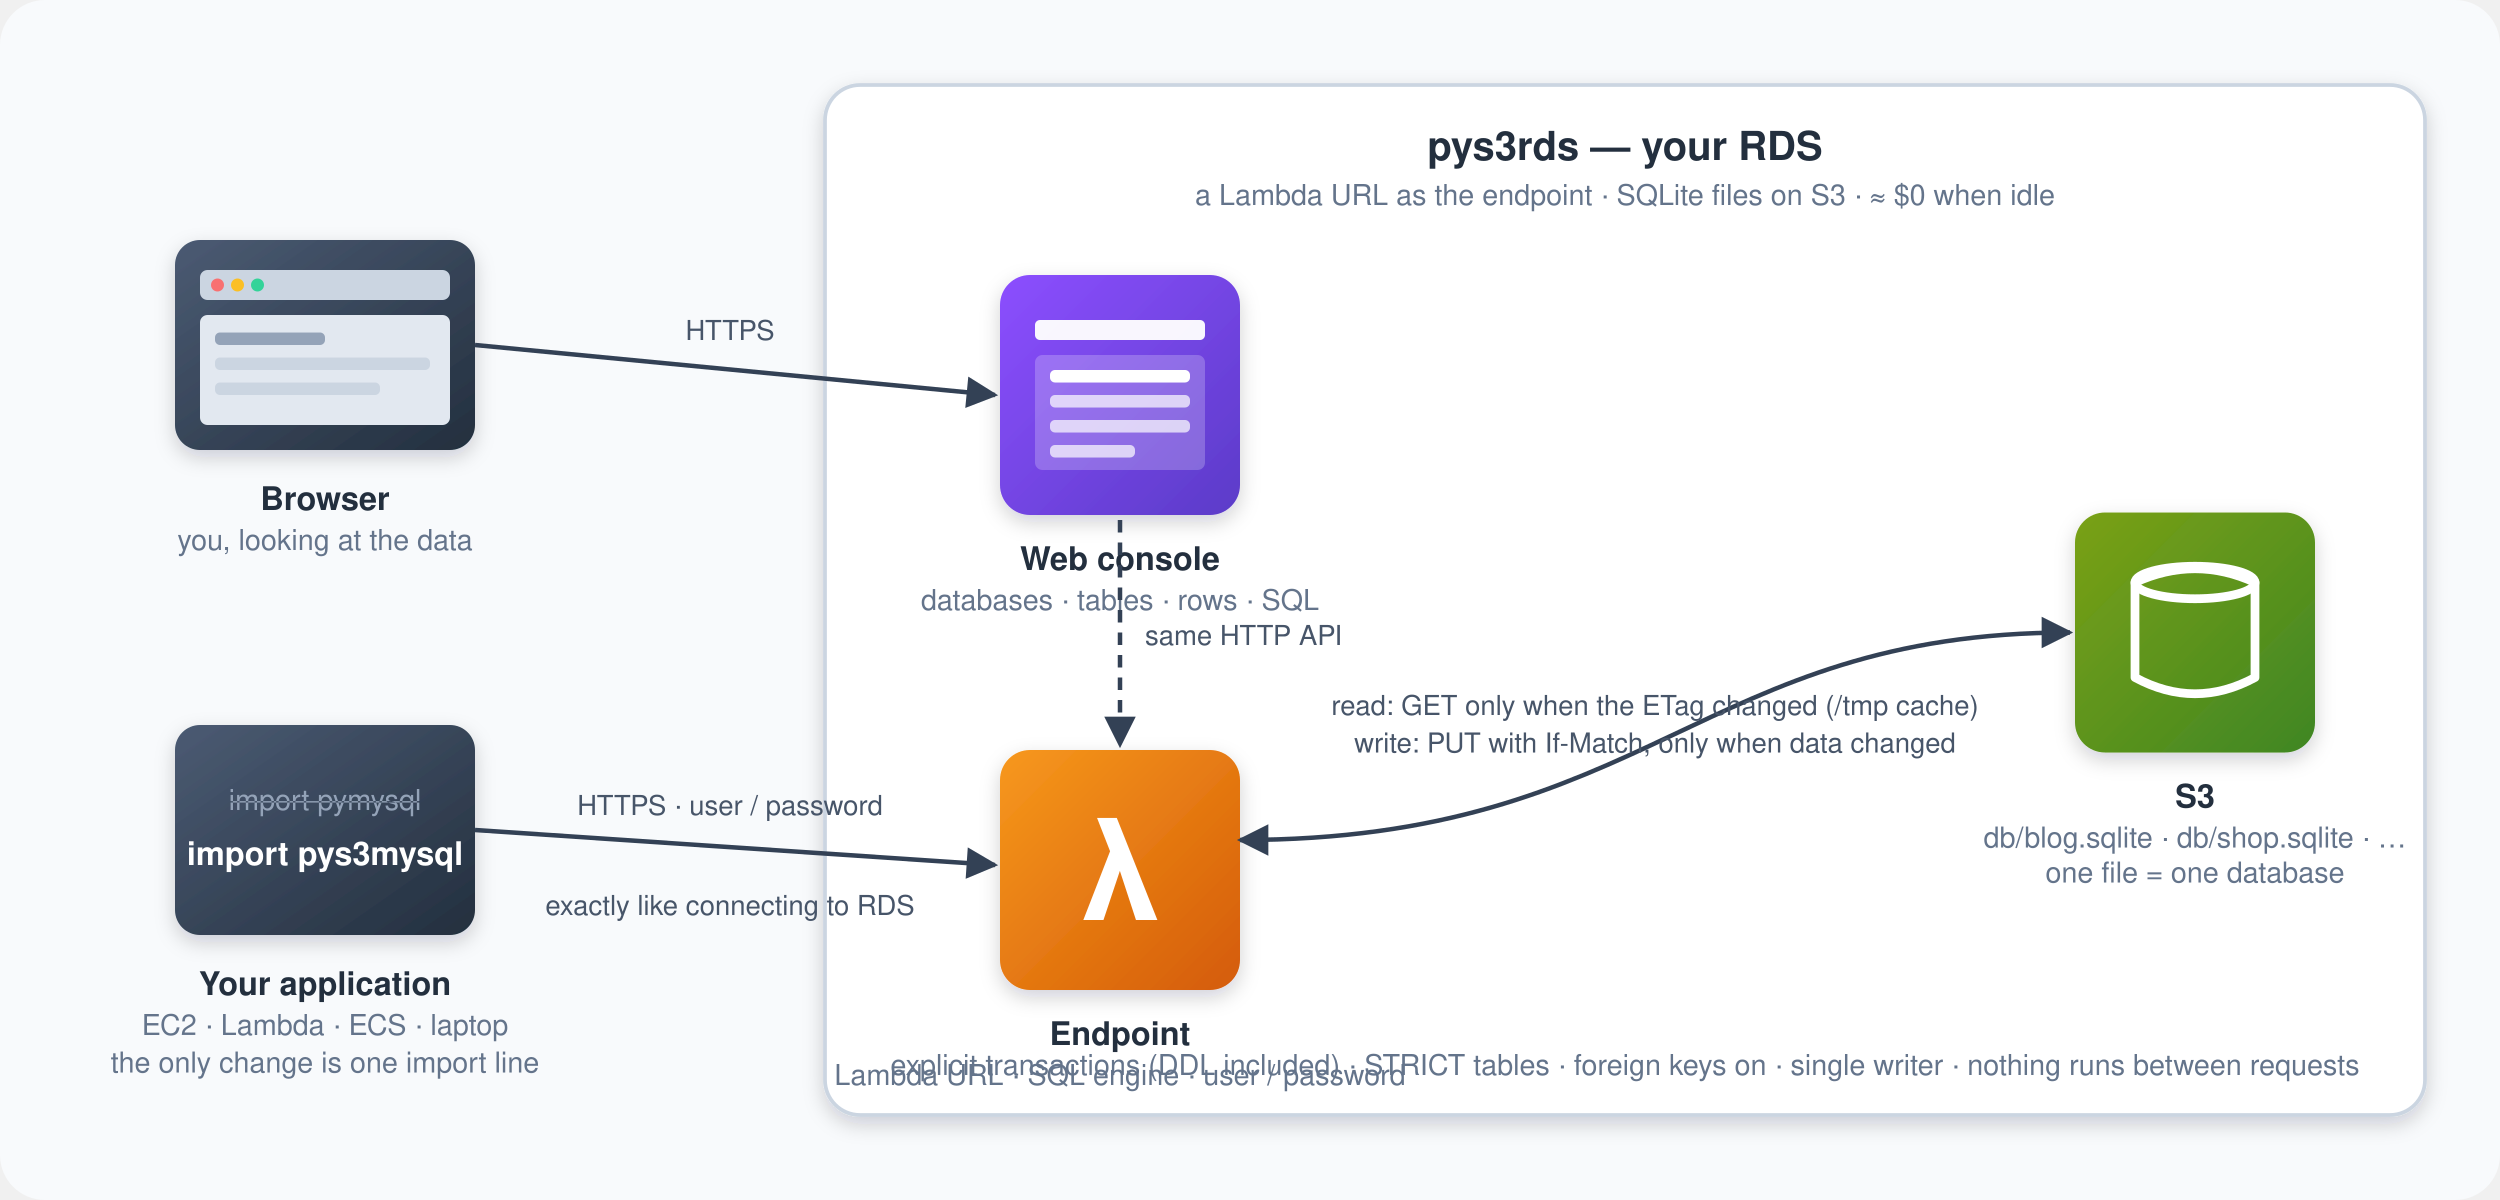
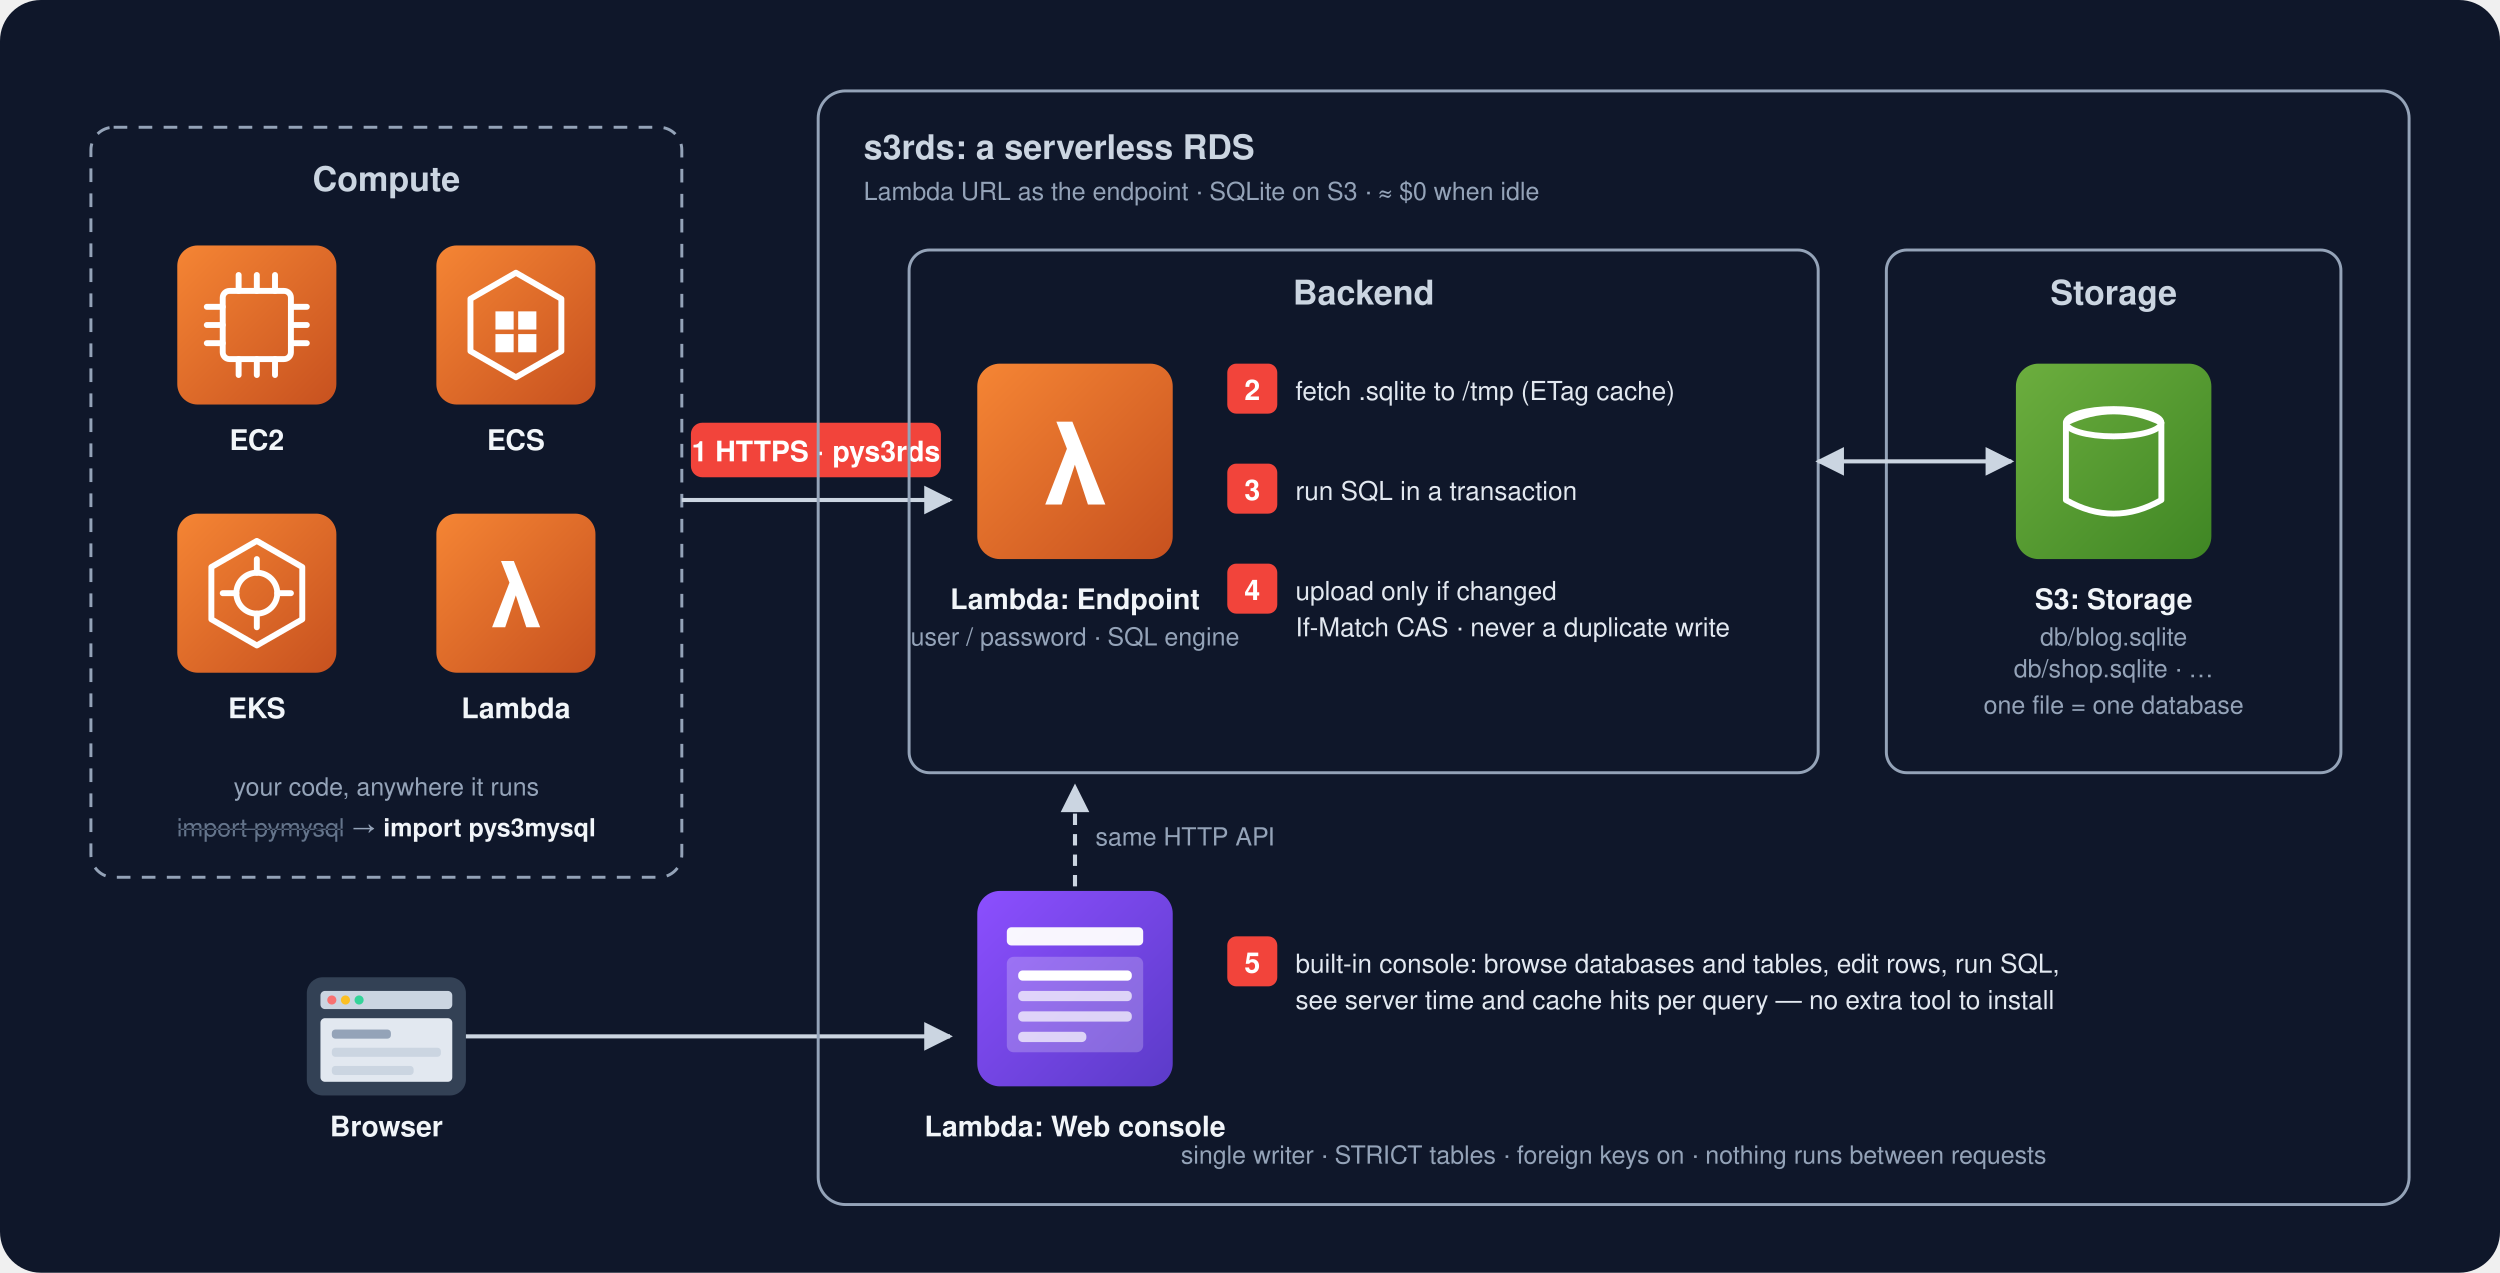
- <svg xmlns="http://www.w3.org/2000/svg" viewBox="0 0 1000 480" width="1000" height="480" font-family="-apple-system, 'Segoe UI', Helvetica, Arial, sans-serif" fill="#232F3E">
+ <svg xmlns="http://www.w3.org/2000/svg" viewBox="0 0 1100 560" width="1100" height="560" font-family="-apple-system, 'Segoe UI', Helvetica, Arial, sans-serif">
  <defs>
-     <linearGradient id="gLambda" x1="0" y1="0" x2="1" y2="1">
-       <stop offset="0" stop-color="#F7981D" />
-       <stop offset="1" stop-color="#D45B07" />
+     <linearGradient id="gCompute" x1="0" y1="0" x2="1" y2="1">
+       <stop offset="0" stop-color="#F58534" />
+       <stop offset="1" stop-color="#C7511F" />
    </linearGradient>
-     <linearGradient id="gS3" x1="0" y1="0" x2="1" y2="1">
-       <stop offset="0" stop-color="#7AA116" />
+     <linearGradient id="gStorage" x1="0" y1="0" x2="1" y2="1">
+       <stop offset="0" stop-color="#6CAE3E" />
      <stop offset="1" stop-color="#3F8624" />
    </linearGradient>
-     <linearGradient id="gUI" x1="0" y1="0" x2="1" y2="1">
+     <linearGradient id="gConsole" x1="0" y1="0" x2="1" y2="1">
      <stop offset="0" stop-color="#8C4FFF" />
      <stop offset="1" stop-color="#5B3BC8" />
    </linearGradient>
-     <linearGradient id="gClient" x1="0" y1="0" x2="1" y2="1">
-       <stop offset="0" stop-color="#4B5B73" />
-       <stop offset="1" stop-color="#232F3E" />
-     </linearGradient>
-     <filter id="shadow" x="-20%" y="-20%" width="140%" height="150%">
-       <feDropShadow dx="0" dy="3" stdDeviation="4" flood-color="#0F172A" flood-opacity="0.18" />
-     </filter>
    <marker id="arrow" viewBox="0 0 10 10" refX="9" refY="5" markerWidth="7" markerHeight="7" orient="auto-start-reverse">
-       <path d="M0,0 L10,5 L0,10 z" fill="#334155" />
+       <path d="M0,0 L10,5 L0,10 z" fill="#CBD5E1" />
    </marker>
    <style>
-       .title { font-size: 16px; font-weight: 700; }
-       .sub   { font-size: 11.5px; fill: #64748B; }
-       .label { font-size: 13px; font-weight: 600; }
-       .note  { font-size: 11px; fill: #475569; }
-       .edge  { fill: none; stroke: #334155; stroke-width: 1.8; }
+       .group  { fill: none; stroke: #94A3B8; stroke-width: 1.3; }
+       .gtitle { font-size: 15px; font-weight: 600; fill: #CBD5E1; }
+       .label  { font-size: 12.5px; font-weight: 600; fill: #F1F5F9; }
+       .sub    { font-size: 11px; fill: #94A3B8; }
+       .edge   { fill: none; stroke: #CBD5E1; stroke-width: 1.8; }
+       .callout      { fill: #F2443B; }
+       .callout-text { font-size: 12.5px; font-weight: 600; fill: #FFFFFF; }
+       .step   { font-size: 11.5px; fill: #E2E8F0; }
+       .glyph  { fill: none; stroke: #FFFFFF; stroke-width: 2.6; stroke-linejoin: round; stroke-linecap: round; }
    </style>
  </defs>
-   <rect width="1000" height="480" rx="18" fill="#F8FAFC" />
-   <rect x="330" y="34" width="640" height="412" rx="14" fill="#FFFFFF" stroke="#CBD5E1" stroke-width="1.5" filter="url(#shadow)" />
-   <text x="650" y="64" text-anchor="middle" class="title">pys3rds — your RDS</text>
-   <text x="650" y="82" text-anchor="middle" class="sub">a Lambda URL as the endpoint · SQLite files on S3 · ≈ $0 when idle</text>
-   <g transform="translate(400,110)">
-     <rect width="96" height="96" rx="12" fill="url(#gUI)" filter="url(#shadow)" />
-     <rect x="14" y="18" width="68" height="8" rx="2" fill="#FFFFFF" opacity="0.95" />
-     <rect x="14" y="32" width="68" height="46" rx="3" fill="#FFFFFF" opacity="0.22" />
-     <rect x="20" y="38" width="56" height="5" rx="2" fill="#FFFFFF" />
-     <rect x="20" y="48" width="56" height="5" rx="2" fill="#FFFFFF" opacity="0.7" />
-     <rect x="20" y="58" width="56" height="5" rx="2" fill="#FFFFFF" opacity="0.7" />
-     <rect x="20" y="68" width="34" height="5" rx="2" fill="#FFFFFF" opacity="0.7" />
-     <text x="48" y="118" text-anchor="middle" class="label">Web console</text>
-     <text x="48" y="134" text-anchor="middle" class="sub">databases · tables · rows · SQL</text>
+   <rect width="1100" height="560" rx="18" fill="#0F172A" />
+   <rect x="40" y="56" width="260" height="330" rx="10" class="group" stroke-dasharray="6 5" />
+   <text x="170" y="84" text-anchor="middle" class="gtitle">Compute</text>
+   <g transform="translate(78,108)">
+     <rect width="70" height="70" rx="9" fill="url(#gCompute)" />
+     <rect x="20" y="20" width="30" height="30" rx="3" class="glyph" />
+     <path d="M27 20v-7 M35 20v-7 M43 20v-7 M27 50v7 M35 50v7 M43 50v7 M20 27h-7 M20 35h-7 M20 43h-7 M50 27h7 M50 35h7 M50 43h7" class="glyph" stroke-width="2" />
+     <text x="35" y="90" text-anchor="middle" class="label">EC2</text>
  </g>
-   <g transform="translate(400,300)">
-     <rect width="96" height="96" rx="12" fill="url(#gLambda)" filter="url(#shadow)" />
-     <text x="48" y="68" text-anchor="middle" font-size="56" font-weight="700" fill="#FFFFFF">λ</text>
-     <text x="48" y="118" text-anchor="middle" class="label">Endpoint</text>
-     <text x="48" y="134" text-anchor="middle" class="sub">Lambda URL · SQL engine · user / password</text>
+   <g transform="translate(192,108)">
+     <rect width="70" height="70" rx="9" fill="url(#gCompute)" />
+     <path d="M35 12 L55 23.5 V46.5 L35 58 L15 46.5 V23.5 Z" class="glyph" />
+     <rect x="26" y="29" width="8" height="8" fill="#FFFFFF" />
+     <rect x="36" y="29" width="8" height="8" fill="#FFFFFF" />
+     <rect x="26" y="39" width="8" height="8" fill="#FFFFFF" />
+     <rect x="36" y="39" width="8" height="8" fill="#FFFFFF" />
+     <text x="35" y="90" text-anchor="middle" class="label">ECS</text>
  </g>
-   <g transform="translate(830,205)">
-     <rect width="96" height="96" rx="12" fill="url(#gS3)" filter="url(#shadow)" />
-     <path d="M24 28 q24 -11 48 0 v38 q-24 13 -48 0 z" fill="none" stroke="#FFFFFF" stroke-width="3.5" stroke-linejoin="round" />
-     <ellipse cx="48" cy="28" rx="24" ry="6.5" fill="none" stroke="#FFFFFF" stroke-width="3.5" />
-     <text x="48" y="118" text-anchor="middle" class="label">S3</text>
-     <text x="48" y="134" text-anchor="middle" class="sub">db/blog.sqlite · db/shop.sqlite · …</text>
-     <text x="48" y="148" text-anchor="middle" class="sub">one file = one database</text>
+   <g transform="translate(78,226)">
+     <rect width="70" height="70" rx="9" fill="url(#gCompute)" />
+     <path d="M35 12 L55 23.5 V46.5 L35 58 L15 46.5 V23.5 Z" class="glyph" />
+     <circle cx="35" cy="35" r="9" class="glyph" />
+     <path d="M35 26v-6 M35 44v6 M26 35h-6 M44 35h6" class="glyph" stroke-width="2" />
+     <text x="35" y="90" text-anchor="middle" class="label">EKS</text>
  </g>
-   <path d="M448 208 L 448 298" class="edge" stroke-dasharray="5 4" marker-end="url(#arrow)" />
-   <text x="458" y="258" class="note">same HTTP API</text>
-   <path d="M496 336 C 660 336, 680 253, 828 253" class="edge" marker-end="url(#arrow)" marker-start="url(#arrow)" />
-   <text x="662" y="286" text-anchor="middle" class="note">read: GET only when the ETag changed (/tmp cache)</text>
-   <text x="662" y="301" text-anchor="middle" class="note">write: PUT with If-Match, only when data changed</text>
-   <text x="650" y="430" text-anchor="middle" class="sub">explicit transactions (DDL included) · STRICT tables · foreign keys on · single writer · nothing runs between requests</text>
-   <g transform="translate(70,96)">
-     <rect width="120" height="84" rx="10" fill="url(#gClient)" filter="url(#shadow)" />
-     <rect x="10" y="12" width="100" height="12" rx="3" fill="#CBD5E1" />
-     <circle cx="17" cy="18" r="2.6" fill="#F87171" />
-     <circle cx="25" cy="18" r="2.6" fill="#FBBF24" />
-     <circle cx="33" cy="18" r="2.6" fill="#34D399" />
-     <rect x="10" y="30" width="100" height="44" rx="3" fill="#E2E8F0" />
-     <rect x="16" y="37" width="44" height="5" rx="2" fill="#94A3B8" />
-     <rect x="16" y="47" width="86" height="5" rx="2" fill="#CBD5E1" />
-     <rect x="16" y="57" width="66" height="5" rx="2" fill="#CBD5E1" />
-     <text x="60" y="108" text-anchor="middle" class="label">Browser</text>
-     <text x="60" y="124" text-anchor="middle" class="sub">you, looking at the data</text>
+   <g transform="translate(192,226)">
+     <rect width="70" height="70" rx="9" fill="url(#gCompute)" />
+     <text x="35" y="50" text-anchor="middle" font-size="40" font-weight="700" fill="#FFFFFF">λ</text>
+     <text x="35" y="90" text-anchor="middle" class="label">Lambda</text>
  </g>
-   <path d="M190 138 L 398 158" class="edge" marker-end="url(#arrow)" />
-   <text x="292" y="136" text-anchor="middle" class="note">HTTPS</text>
-   <g transform="translate(70,290)">
-     <rect width="120" height="84" rx="10" fill="url(#gClient)" filter="url(#shadow)" />
-     <text x="60" y="34" text-anchor="middle" font-size="11.5" fill="#94A3B8" text-decoration="line-through">import pymysql</text>
-     <text x="60" y="56" text-anchor="middle" font-size="13" font-weight="700" fill="#FFFFFF">import pys3mysql</text>
-     <text x="60" y="108" text-anchor="middle" class="label">Your application</text>
-     <text x="60" y="124" text-anchor="middle" class="sub">EC2 · Lambda · ECS · laptop</text>
-     <text x="60" y="139" text-anchor="middle" class="sub">the only change is one import line</text>
+   <text x="170" y="350" text-anchor="middle" class="sub">your code, anywhere it runs</text>
+   <text x="170" y="368" text-anchor="middle" class="sub">
+     <tspan text-decoration="line-through" fill="#64748B">import pymysql</tspan>  →  <tspan fill="#F1F5F9" font-weight="600">import pys3mysql</tspan>
+   </text>
+   <path d="M300 220 L 418 220" class="edge" marker-end="url(#arrow)" />
+   <rect x="304" y="186" width="110" height="24" rx="5" class="callout" />
+   <text x="359" y="203" text-anchor="middle" class="callout-text">1  HTTPS · pys3rds</text>
+   <g transform="translate(135,430)">
+     <rect width="70" height="52" rx="7" fill="#334155" />
+     <rect x="6" y="6" width="58" height="8" rx="2" fill="#CBD5E1" />
+     <circle cx="11" cy="10" r="2" fill="#F87171" />
+     <circle cx="17" cy="10" r="2" fill="#FBBF24" />
+     <circle cx="23" cy="10" r="2" fill="#34D399" />
+     <rect x="6" y="18" width="58" height="28" rx="2" fill="#E2E8F0" />
+     <rect x="11" y="23" width="26" height="4" rx="1.5" fill="#94A3B8" />
+     <rect x="11" y="31" width="48" height="4" rx="1.5" fill="#CBD5E1" />
+     <rect x="11" y="39" width="36" height="4" rx="1.5" fill="#CBD5E1" />
+     <text x="35" y="70" text-anchor="middle" class="label">Browser</text>
  </g>
-   <path d="M190 332 L 398 346" class="edge" marker-end="url(#arrow)" />
-   <text x="292" y="326" text-anchor="middle" class="note">HTTPS · user / password</text>
-   <text x="292" y="366" text-anchor="middle" class="note">exactly like connecting to RDS</text>
+   <path d="M205 456 L 418 456" class="edge" marker-end="url(#arrow)" />
+   <rect x="360" y="40" width="700" height="490" rx="12" class="group" stroke="#CBD5E1" stroke-width="1.6" />
+   <text x="380" y="70" class="gtitle" font-size="18" fill="#F8FAFC">s3rds: a serverless RDS</text>
+   <text x="380" y="88" class="sub">Lambda URL as the endpoint · SQLite on S3 · ≈ $0 when idle</text>
+   <rect x="400" y="110" width="400" height="230" rx="9" class="group" />
+   <text x="600" y="134" text-anchor="middle" class="gtitle" font-size="13">Backend</text>
+   <g transform="translate(430,160)">
+     <rect width="86" height="86" rx="10" fill="url(#gCompute)" />
+     <text x="43" y="62" text-anchor="middle" font-size="50" font-weight="700" fill="#FFFFFF">λ</text>
+     <text x="43" y="108" text-anchor="middle" class="label">Lambda: Endpoint</text>
+     <text x="43" y="124" text-anchor="middle" class="sub">user / password · SQL engine</text>
+   </g>
+   <g transform="translate(540,160)">
+     <rect width="22" height="22" rx="4" class="callout" />
+     <text x="11" y="16" text-anchor="middle" class="callout-text">2</text>
+     <text x="30" y="16" class="step">fetch .sqlite to /tmp (ETag cache)</text>
+     <rect y="44" width="22" height="22" rx="4" class="callout" />
+     <text x="11" y="60" text-anchor="middle" class="callout-text">3</text>
+     <text x="30" y="60" class="step">run SQL in a transaction</text>
+     <rect y="88" width="22" height="22" rx="4" class="callout" />
+     <text x="11" y="104" text-anchor="middle" class="callout-text">4</text>
+     <text x="30" y="104" class="step">upload only if changed</text>
+     <text x="30" y="120" class="step">If-Match CAS · never a duplicate write</text>
+   </g>
+   <rect x="830" y="110" width="200" height="230" rx="9" class="group" />
+   <text x="930" y="134" text-anchor="middle" class="gtitle" font-size="13">Storage</text>
+   <g transform="translate(887,160)">
+     <rect width="86" height="86" rx="10" fill="url(#gStorage)" />
+     <path d="M22 26 q21 -10 42 0 v34 q-21 12 -42 0 z" class="glyph" stroke-width="3.2" />
+     <ellipse cx="43" cy="26" rx="21" ry="6" class="glyph" stroke-width="3.2" />
+     <text x="43" y="108" text-anchor="middle" class="label">S3: Storage</text>
+     <text x="43" y="124" text-anchor="middle" class="sub">db/blog.sqlite</text>
+     <text x="43" y="138" text-anchor="middle" class="sub">db/shop.sqlite · …</text>
+     <text x="43" y="154" text-anchor="middle" class="sub">one file = one database</text>
+   </g>
+   <path d="M800 203 L 885 203" class="edge" marker-end="url(#arrow)" marker-start="url(#arrow)" />
+   <g transform="translate(430,392)">
+     <rect width="86" height="86" rx="10" fill="url(#gConsole)" />
+     <rect x="13" y="16" width="60" height="8" rx="2" fill="#FFFFFF" opacity="0.95" />
+     <rect x="13" y="29" width="60" height="42" rx="3" fill="#FFFFFF" opacity="0.22" />
+     <rect x="18" y="35" width="50" height="4.5" rx="2" fill="#FFFFFF" />
+     <rect x="18" y="44" width="50" height="4.5" rx="2" fill="#FFFFFF" opacity="0.7" />
+     <rect x="18" y="53" width="50" height="4.5" rx="2" fill="#FFFFFF" opacity="0.7" />
+     <rect x="18" y="62" width="30" height="4.5" rx="2" fill="#FFFFFF" opacity="0.7" />
+     <text x="43" y="108" text-anchor="middle" class="label">Lambda: Web console</text>
+   </g>
+   <path d="M473 390 L 473 346" class="edge" stroke-dasharray="5 4" marker-end="url(#arrow)" />
+   <text x="482" y="372" class="sub">same HTTP API</text>
+   <rect x="540" y="412" width="22" height="22" rx="4" class="callout" />
+   <text x="551" y="428" text-anchor="middle" class="callout-text">5</text>
+   <text x="570" y="428" class="step">built-in console: browse databases and tables, edit rows, run SQL,</text>
+   <text x="570" y="444" class="step">see server time and cache hits per query — no extra tool to install</text>
+   <text x="710" y="512" text-anchor="middle" class="sub">single writer · STRICT tables · foreign keys on · nothing runs between requests</text>
</svg>
